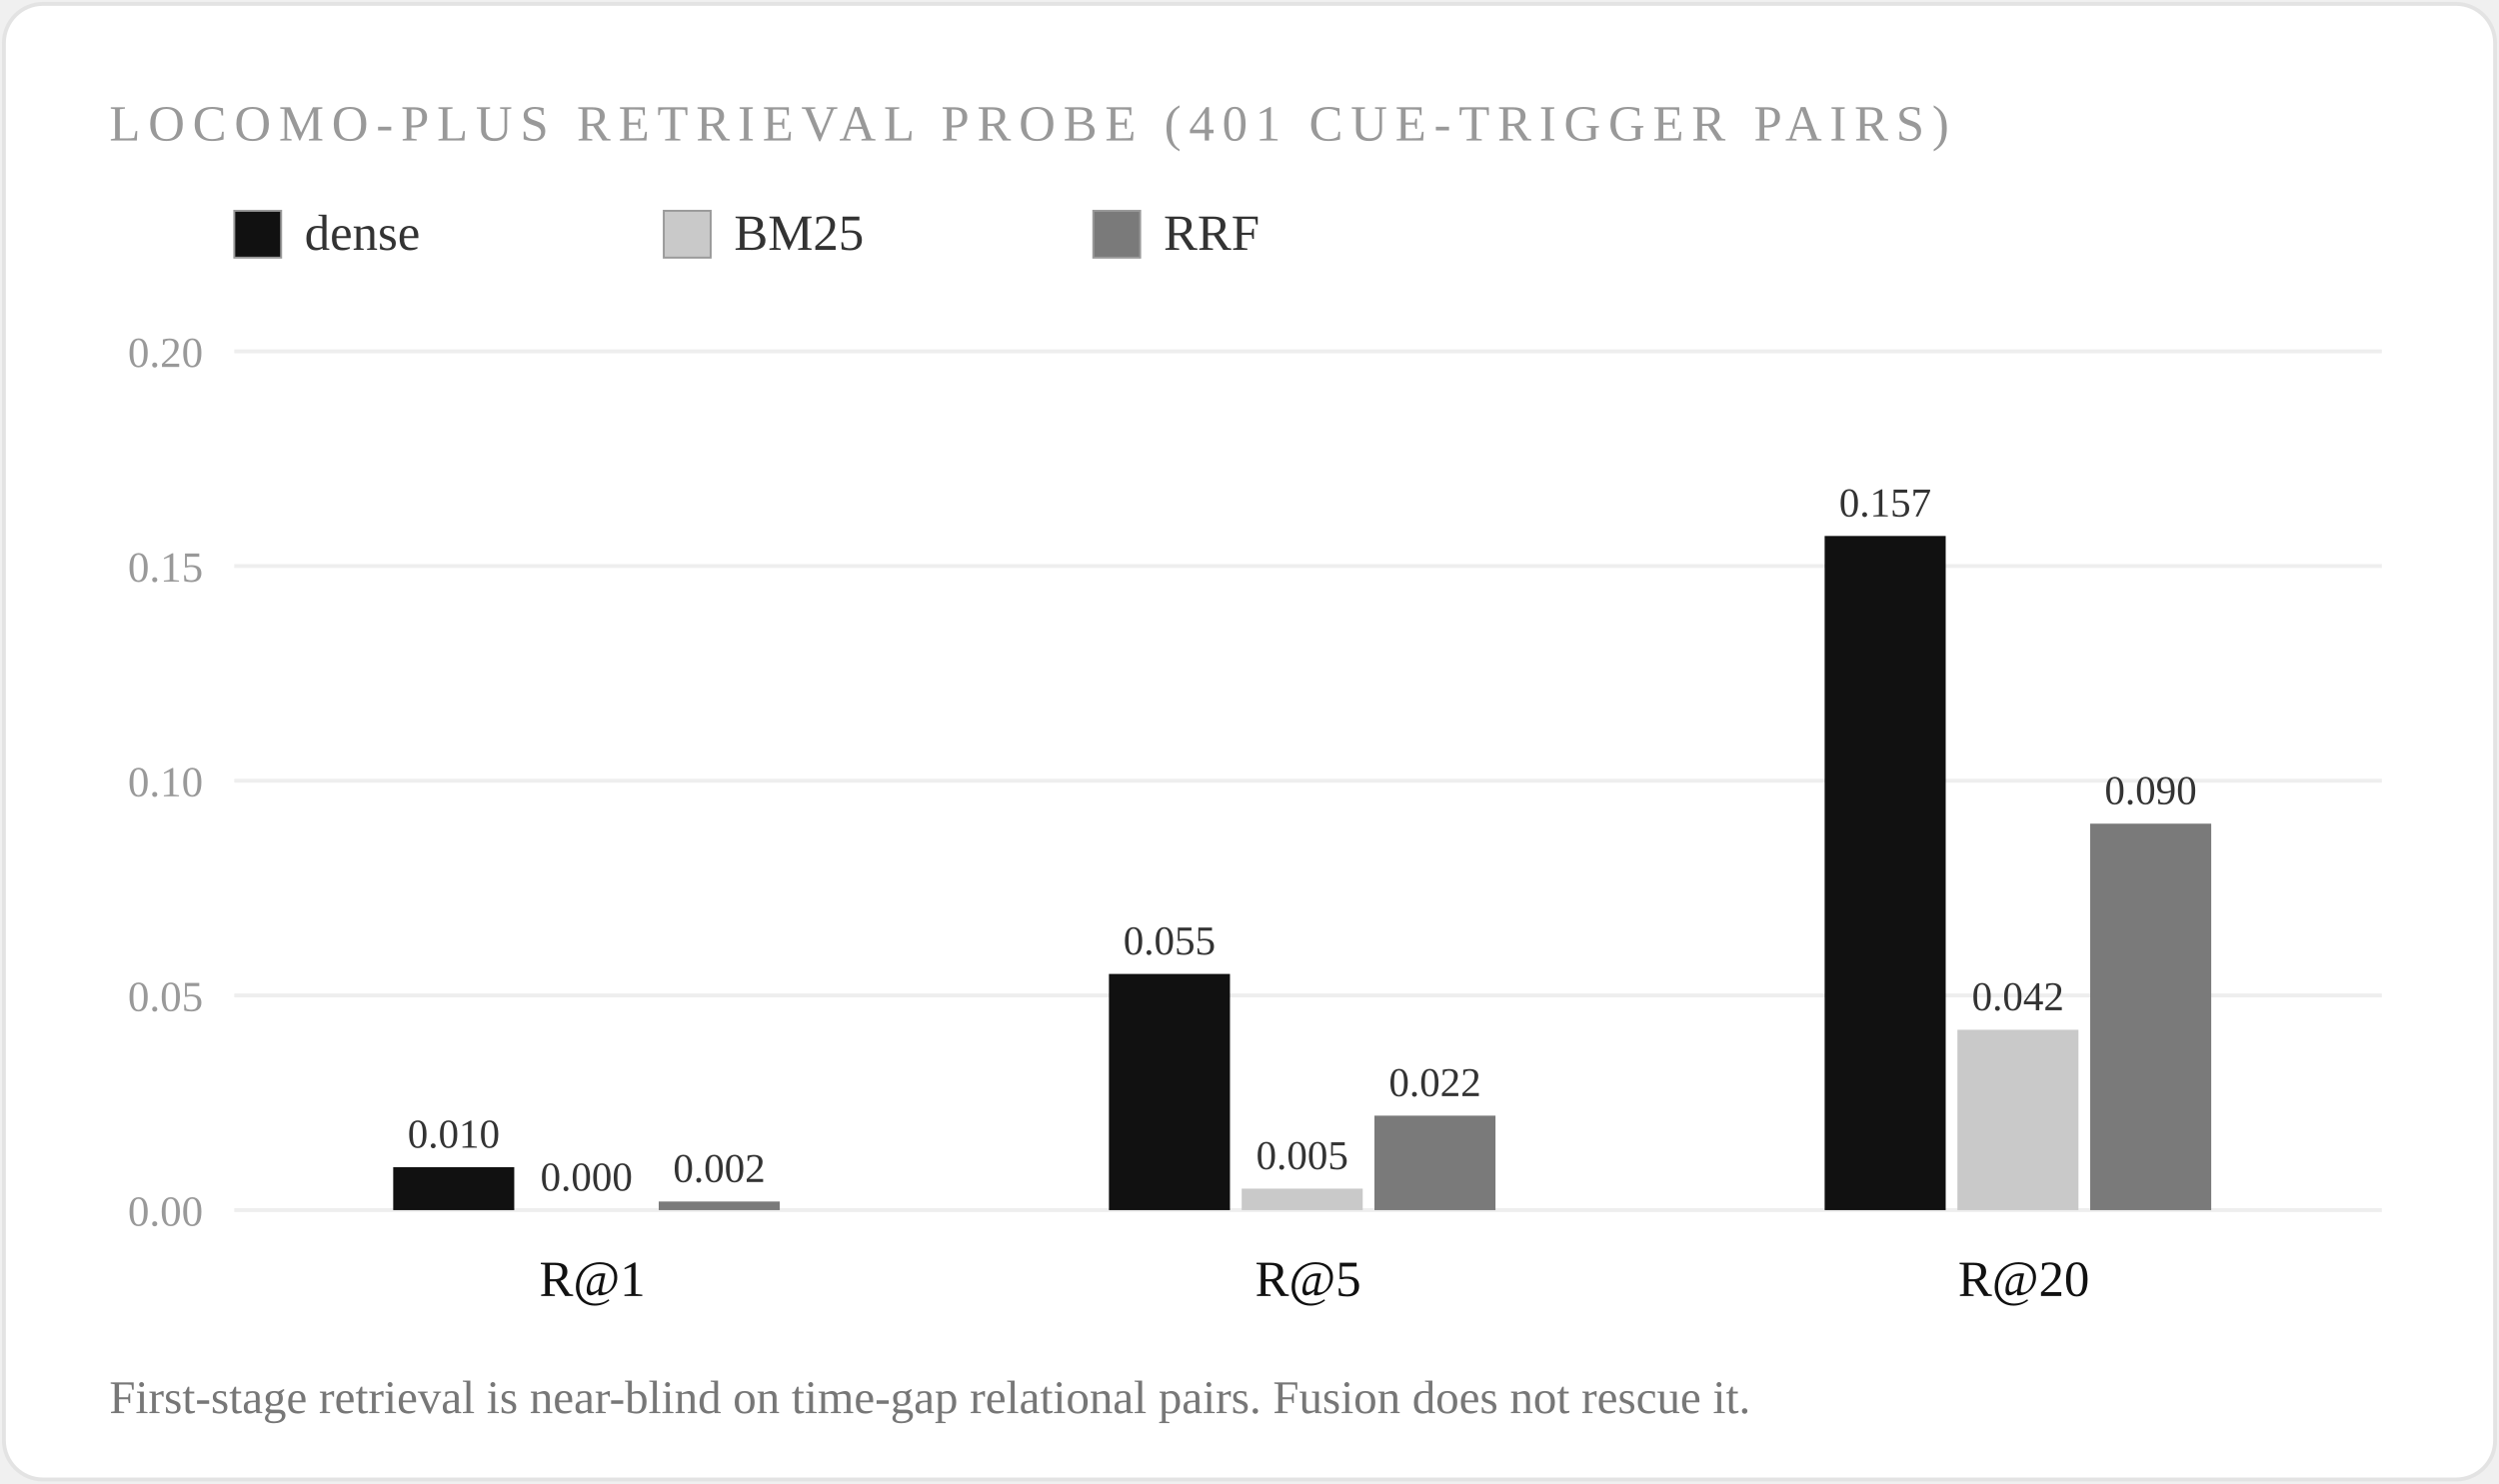
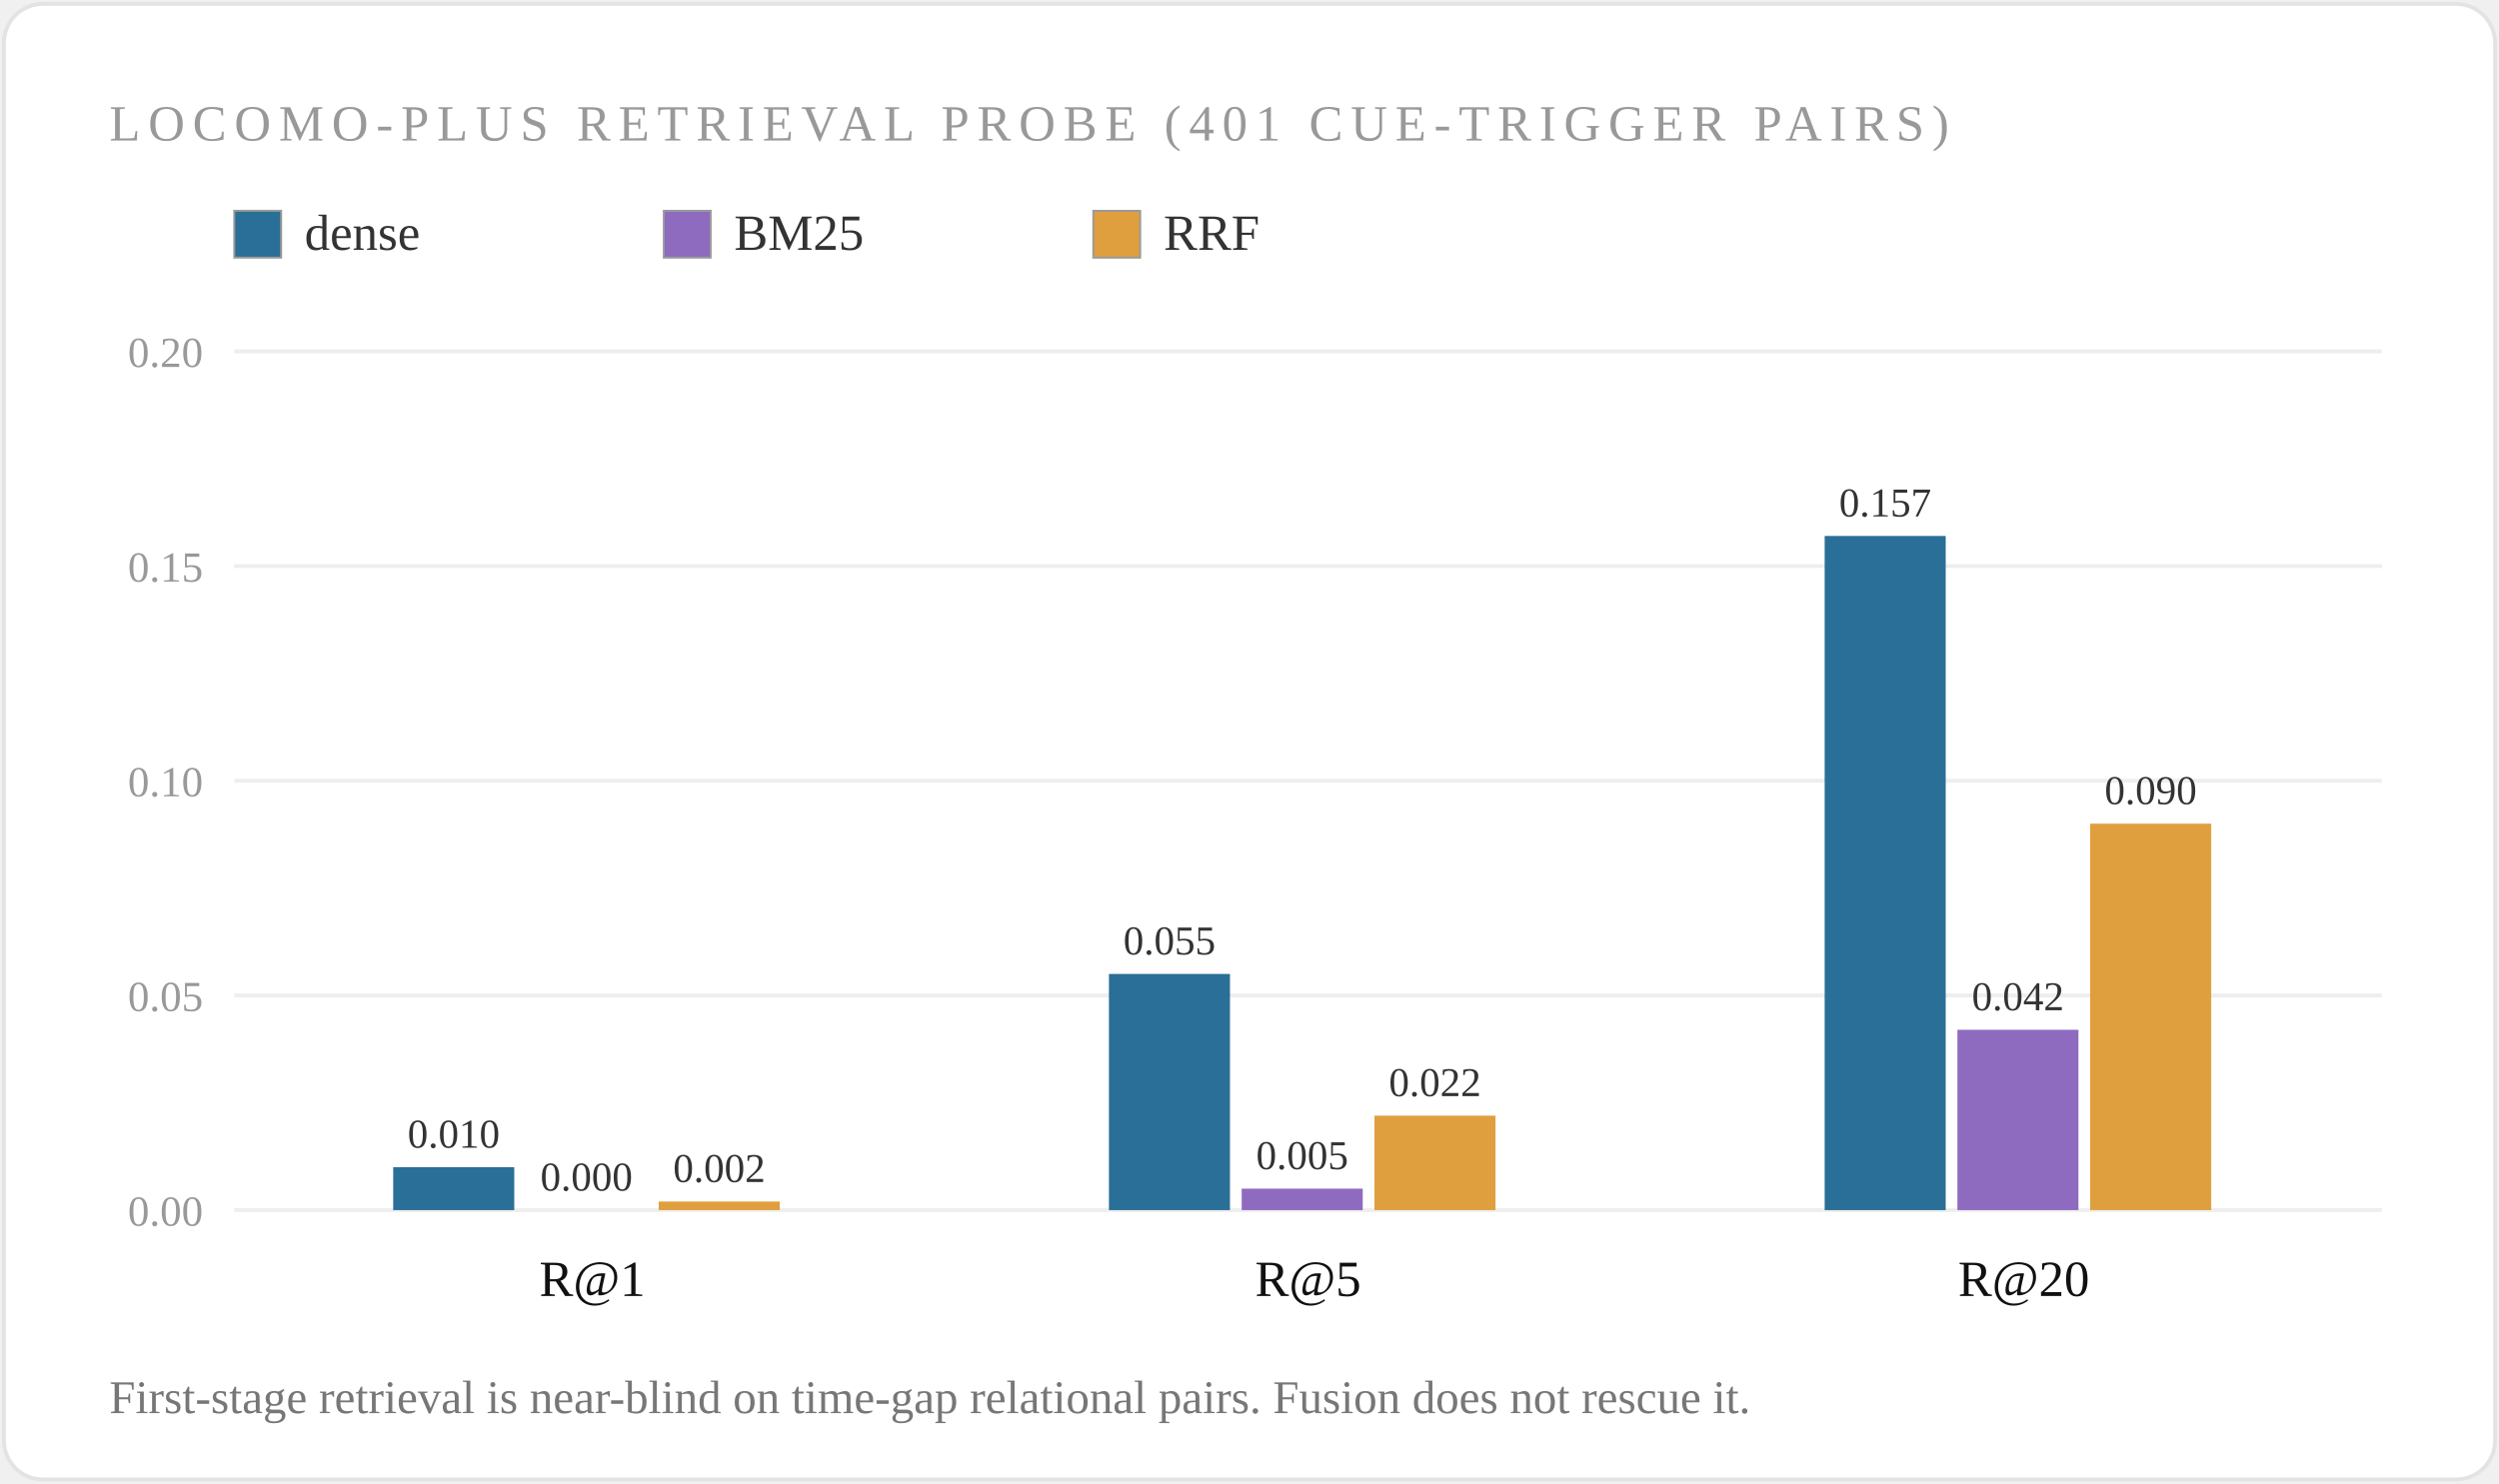
<svg xmlns="http://www.w3.org/2000/svg" width="640" height="380" viewBox="0 0 640 380" fill="none" role="img" aria-label="Recall at K for dense BM25 and RRF">
  <rect x="1" y="1" width="638" height="378" rx="10" fill="#fff" stroke="#e3e3e3" />
  <text x="28" y="36" font-family="Source Serif 4, Georgia, serif" font-size="13" letter-spacing="2" fill="#999">LOCOMO-PLUS RETRIEVAL PROBE (401 CUE-TRIGGER PAIRS)</text>
-   <rect x="60" y="54" width="12" height="12" fill="#111" stroke="#999" stroke-width=".5" />
+   <rect x="60" y="54" width="12" height="12" fill="#2a6f97" stroke="#999" stroke-width=".5" />
  <text x="78" y="64" font-family="Source Serif 4, Georgia, serif" font-size="13" fill="#333">dense</text>
-   <rect x="170" y="54" width="12" height="12" fill="#c9c9c9" stroke="#999" stroke-width=".5" />
+   <rect x="170" y="54" width="12" height="12" fill="#8e6bbf" stroke="#999" stroke-width=".5" />
  <text x="188" y="64" font-family="Source Serif 4, Georgia, serif" font-size="13" fill="#333">BM25</text>
-   <rect x="280" y="54" width="12" height="12" fill="#7a7a7a" stroke="#999" stroke-width=".5" />
+   <rect x="280" y="54" width="12" height="12" fill="#e09f3e" stroke="#999" stroke-width=".5" />
  <text x="298" y="64" font-family="Source Serif 4, Georgia, serif" font-size="13" fill="#333">RRF</text>
  <line x1="60" y1="310.0" x2="610" y2="310.0" stroke="#eee" />
  <text x="52" y="314.0" text-anchor="end" font-family="Source Serif 4, Georgia, serif" font-size="11" fill="#999">0.00</text>
  <line x1="60" y1="255.0" x2="610" y2="255.0" stroke="#eee" />
  <text x="52" y="259.0" text-anchor="end" font-family="Source Serif 4, Georgia, serif" font-size="11" fill="#999">0.05</text>
  <line x1="60" y1="200.0" x2="610" y2="200.0" stroke="#eee" />
  <text x="52" y="204.0" text-anchor="end" font-family="Source Serif 4, Georgia, serif" font-size="11" fill="#999">0.10</text>
  <line x1="60" y1="145.0" x2="610" y2="145.0" stroke="#eee" />
  <text x="52" y="149.0" text-anchor="end" font-family="Source Serif 4, Georgia, serif" font-size="11" fill="#999">0.15</text>
  <line x1="60" y1="90.0" x2="610" y2="90.0" stroke="#eee" />
  <text x="52" y="94.0" text-anchor="end" font-family="Source Serif 4, Georgia, serif" font-size="11" fill="#999">0.20</text>
-   <rect x="100.7" y="299.0" width="31.0" height="11.0" fill="#111" />
+   <rect x="100.7" y="299.0" width="31.0" height="11.0" fill="#2a6f97" />
  <text x="116.2" y="294.0" text-anchor="middle" font-family="Source Serif 4, Georgia, serif" font-size="10.5" fill="#333">0.010</text>
-   <rect x="134.7" y="310.0" width="31.0" height="0.0" fill="#c9c9c9" />
+   <rect x="134.7" y="310.0" width="31.0" height="0.0" fill="#8e6bbf" />
  <text x="150.2" y="305.0" text-anchor="middle" font-family="Source Serif 4, Georgia, serif" font-size="10.5" fill="#333">0.000</text>
-   <rect x="168.7" y="307.8" width="31.0" height="2.2" fill="#7a7a7a" />
+   <rect x="168.7" y="307.8" width="31.0" height="2.2" fill="#e09f3e" />
  <text x="184.2" y="302.8" text-anchor="middle" font-family="Source Serif 4, Georgia, serif" font-size="10.5" fill="#333">0.002</text>
  <text x="151.7" y="332" text-anchor="middle" font-family="Source Serif 4, Georgia, serif" font-size="13" fill="#111">R@1</text>
-   <rect x="284.0" y="249.5" width="31.0" height="60.5" fill="#111" />
+   <rect x="284.0" y="249.5" width="31.0" height="60.5" fill="#2a6f97" />
  <text x="299.5" y="244.5" text-anchor="middle" font-family="Source Serif 4, Georgia, serif" font-size="10.5" fill="#333">0.055</text>
-   <rect x="318.0" y="304.5" width="31.0" height="5.5" fill="#c9c9c9" />
+   <rect x="318.0" y="304.5" width="31.0" height="5.5" fill="#8e6bbf" />
  <text x="333.5" y="299.5" text-anchor="middle" font-family="Source Serif 4, Georgia, serif" font-size="10.5" fill="#333">0.005</text>
-   <rect x="352.0" y="285.8" width="31.0" height="24.2" fill="#7a7a7a" />
+   <rect x="352.0" y="285.8" width="31.0" height="24.2" fill="#e09f3e" />
  <text x="367.5" y="280.8" text-anchor="middle" font-family="Source Serif 4, Georgia, serif" font-size="10.5" fill="#333">0.022</text>
  <text x="335.0" y="332" text-anchor="middle" font-family="Source Serif 4, Georgia, serif" font-size="13" fill="#111">R@5</text>
-   <rect x="467.3" y="137.3" width="31.0" height="172.7" fill="#111" />
+   <rect x="467.3" y="137.3" width="31.0" height="172.7" fill="#2a6f97" />
  <text x="482.8" y="132.3" text-anchor="middle" font-family="Source Serif 4, Georgia, serif" font-size="10.5" fill="#333">0.157</text>
-   <rect x="501.3" y="263.8" width="31.0" height="46.2" fill="#c9c9c9" />
+   <rect x="501.3" y="263.8" width="31.0" height="46.2" fill="#8e6bbf" />
  <text x="516.8" y="258.8" text-anchor="middle" font-family="Source Serif 4, Georgia, serif" font-size="10.5" fill="#333">0.042</text>
-   <rect x="535.3" y="211.0" width="31.0" height="99.0" fill="#7a7a7a" />
+   <rect x="535.3" y="211.0" width="31.0" height="99.0" fill="#e09f3e" />
  <text x="550.8" y="206.0" text-anchor="middle" font-family="Source Serif 4, Georgia, serif" font-size="10.5" fill="#333">0.090</text>
  <text x="518.3" y="332" text-anchor="middle" font-family="Source Serif 4, Georgia, serif" font-size="13" fill="#111">R@20</text>
  <text x="28" y="362" font-family="Source Serif 4, Georgia, serif" font-size="12" fill="#777">First-stage retrieval is near-blind on time-gap relational pairs. Fusion does not rescue it.</text>
</svg>
